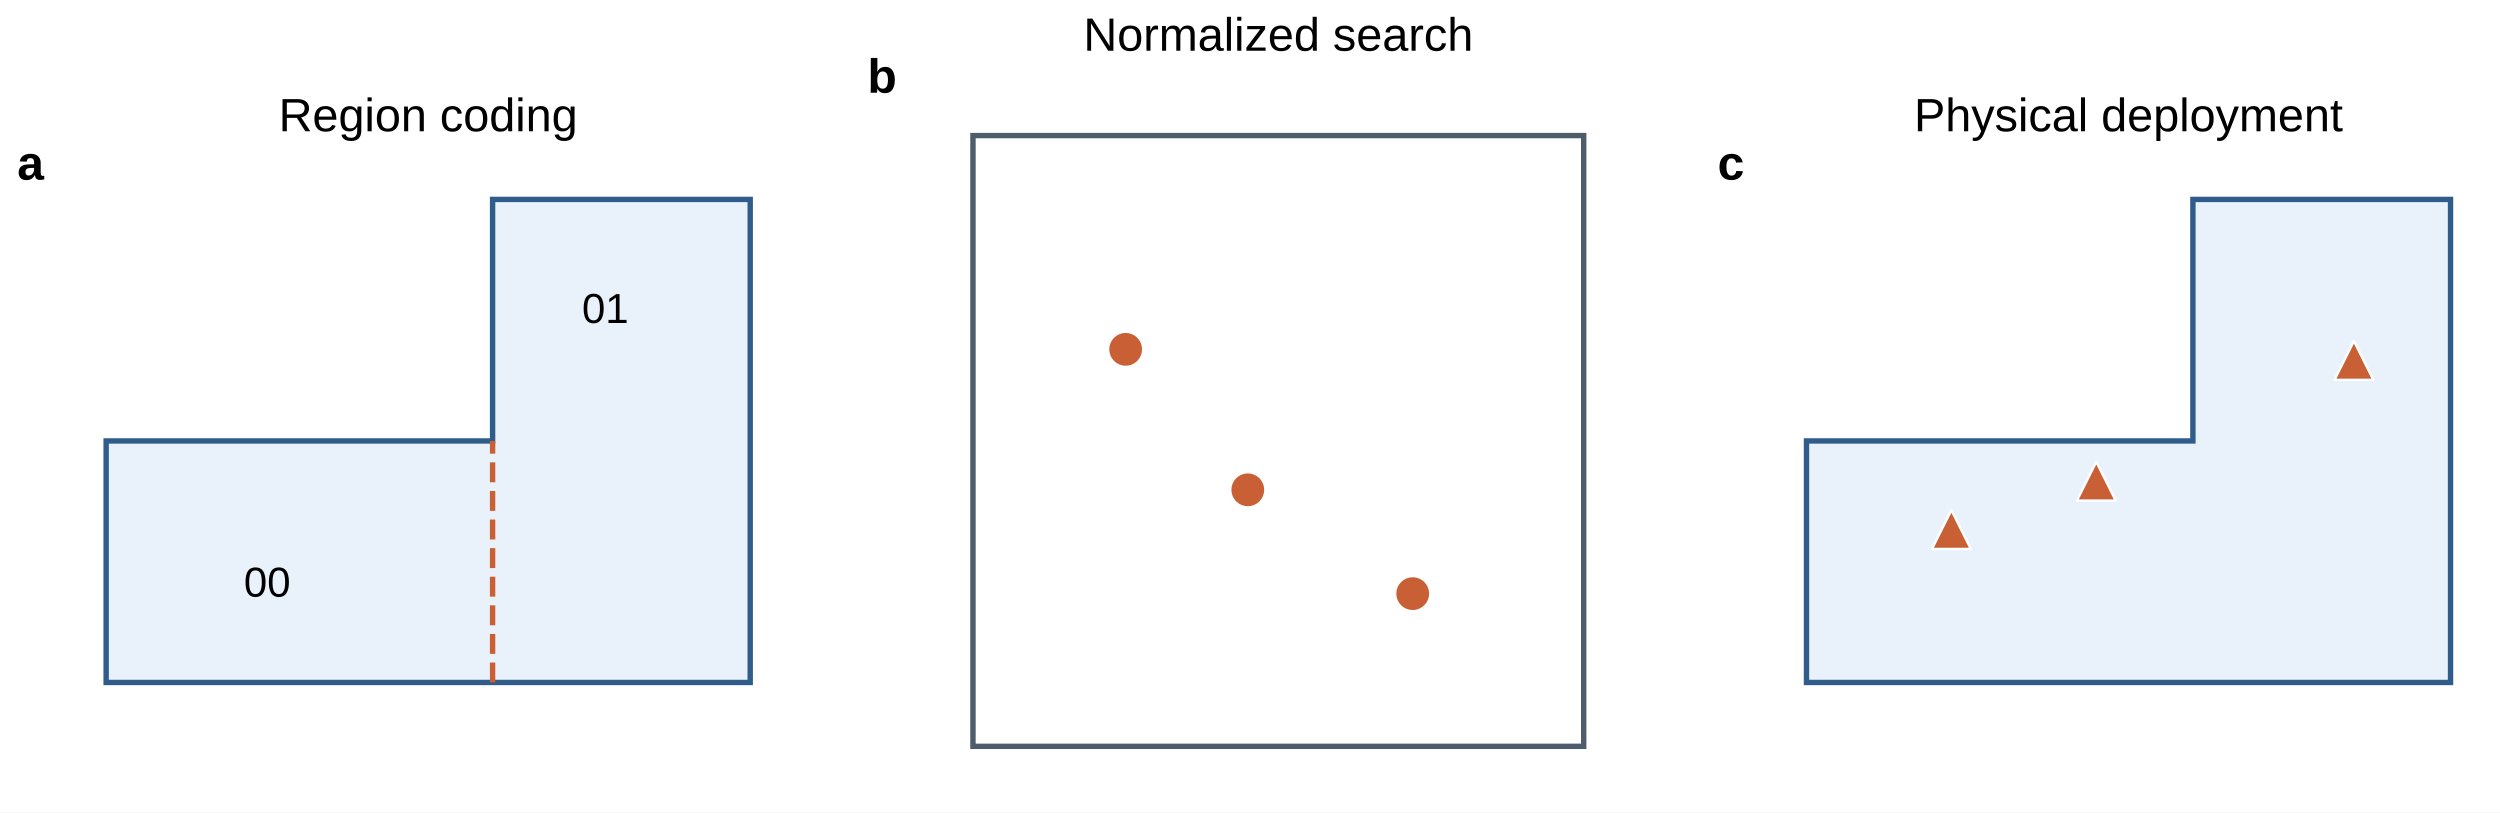
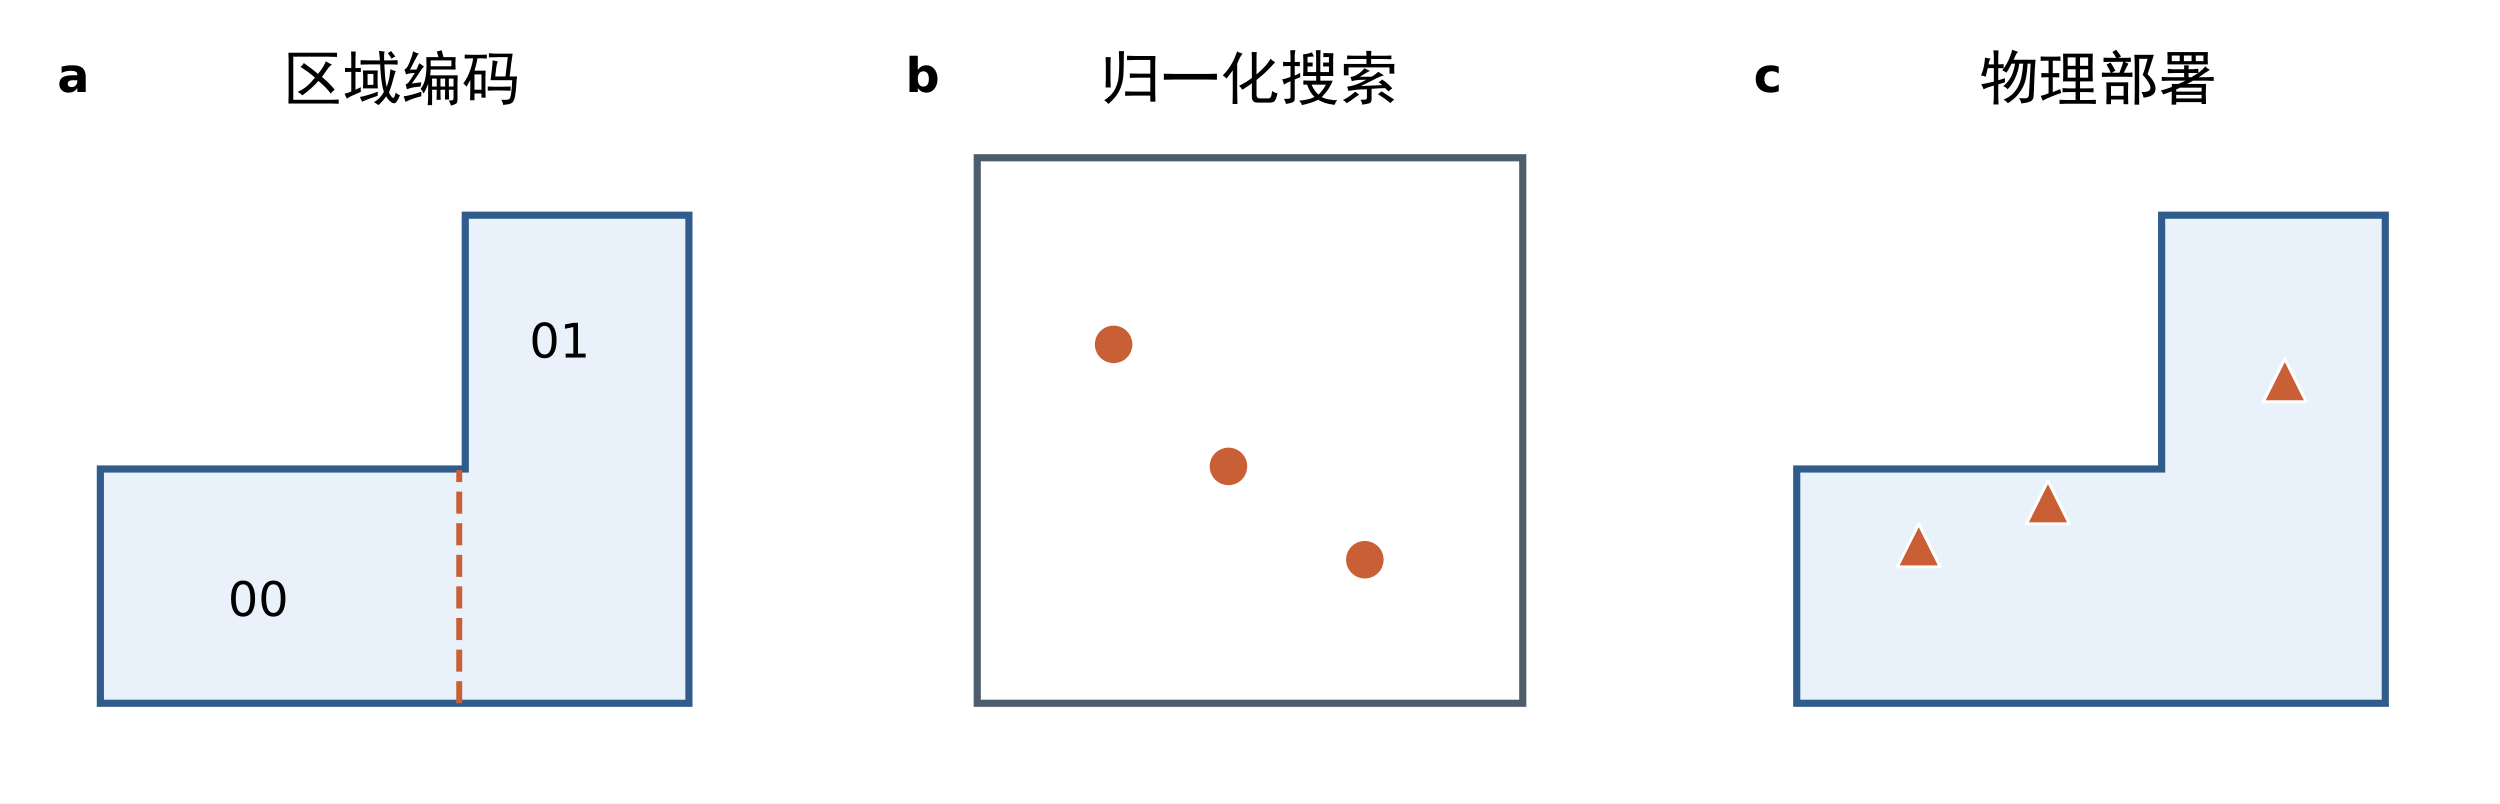
- <svg xmlns="http://www.w3.org/2000/svg" xmlns:xlink="http://www.w3.org/1999/xlink" width="416.973pt" height="135.508pt" viewBox="0 0 416.973 135.508" version="1.1">
+ <svg xmlns="http://www.w3.org/2000/svg" xmlns:xlink="http://www.w3.org/1999/xlink" width="419.299pt" height="134.784pt" viewBox="0 0 419.299 134.784" version="1.1">
  <defs>
    <style type="text/css">*{stroke-linejoin: round; stroke-linecap: butt}</style>
  </defs>
  <g id="figure_1">
    <g id="patch_1">
-       <path d="M 0 135.508  L 416.973 135.508  L 416.973 0  L 0 0  z " style="fill: #ffffff" />
+       <path d="M 0 134.784  L 419.299 134.784  L 419.299 0  L 0 0  z " style="fill: #ffffff" />
    </g>
    <g id="axes_1">
      <g id="patch_2">
-         <path d="M 12.333 119.2  L 130.498 119.2  L 130.498 27.891  L 12.333 27.891  z " style="fill: #ffffff" />
+         <path d="M 16.831 117.953  L 115.546 117.953  L 115.546 36.092  L 78.034 36.092  L 78.034 78.66  L 16.831 78.66  z " clip-path="url(#p7522674076)" style="fill: #e9f2fa; stroke: #2f5c8a; stroke-width: 1.2; stroke-linejoin: miter" />
      </g>
-       <g id="patch_3">
-         <path d="M 17.704 113.829  L 125.127 113.829  L 125.127 33.262  L 82.158 33.262  L 82.158 73.545  L 17.704 73.545  z " clip-path="url(#p0cd3dd2f70)" style="fill: #e9f2fa; stroke: #2f5c8a; stroke-width: 0.9; stroke-linejoin: miter" />
-       </g>
-       <g id="matplotlib.axis_1" />
-       <g id="matplotlib.axis_2" />
      <g id="line2d_1">
-         <path d="M 82.158 113.829  L 82.158 73.545  " clip-path="url(#p0cd3dd2f70)" style="fill: none; stroke-dasharray: 3.33,1.44; stroke-dashoffset: 0; stroke: #c95f35; stroke-width: 0.9" />
+         <path d="M 77.023 117.953  L 77.023 78.828  " clip-path="url(#p7522674076)" style="fill: none; stroke-dasharray: 3.7,1.6; stroke-dashoffset: 0; stroke: #c95f35" />
      </g>
      <g id="text_1">
-         <text style="font-weight: 700; font-size: 8px; font-family: 'Arial', 'Helvetica', 'DejaVu Sans', sans-serif; text-anchor: start" x="2.88" y="29.965" transform="rotate(-0 2.88 29.96479)">a</text>
+         <g transform="translate(9.60768 15.4267) scale(0.08 -0.08)">
+           <defs>
+             <path id="DejaVuSans-Bold-61" d="M 2106 1575  Q 1756 1575 1579 1456  Q 1403 1338 1403 1106  Q 1403 894 1545 773  Q 1688 653 1941 653  Q 2256 653 2472 879  Q 2688 1106 2688 1447  L 2688 1575  L 2106 1575  z M 3816 1997  L 3816 0  L 2688 0  L 2688 519  Q 2463 200 2181 54  Q 1900 -91 1497 -91  Q 953 -91 614 226  Q 275 544 275 1050  Q 275 1666 698 1953  Q 1122 2241 2028 2241  L 2688 2241  L 2688 2328  Q 2688 2594 2478 2717  Q 2269 2841 1825 2841  Q 1466 2841 1156 2769  Q 847 2697 581 2553  L 581 3406  Q 941 3494 1303 3539  Q 1666 3584 2028 3584  Q 2975 3584 3395 3211  Q 3816 2838 3816 1997  z " transform="scale(0.015625)" />
+           </defs>
+           <use xlink:href="#DejaVuSans-Bold-61" />
+         </g>
      </g>
      <g id="text_2">
-         <text style="font-size: 7px; font-family: 'Arial', 'Helvetica', 'DejaVu Sans', sans-serif; text-anchor: middle" x="44.56" y="99.525" transform="rotate(-0 44.55991 99.52511)">00</text>
+         <g transform="translate(47.392 16.61764) scale(0.1 -0.1)">
+           <defs>
+             <path id="SimHei-533a" d="M 5850 4525  Q 5475 4550 4850 4550  L 1150 4550  L 1150 -75  L 5225 -75  Q 5725 -75 6025 -50  L 6025 -500  Q 5700 -475 5175 -475  L 625 -475  Q 650 125 650 400  L 650 4200  Q 650 4625 625 4975  L 5850 4975  L 5850 4525  z M 2275 3875  Q 3150 3275 3800 2700  Q 4375 3375 4650 4050  Q 4925 3875 5300 3700  Q 5025 3525 4825 3225  Q 4625 2925 4225 2375  Q 5075 1675 5600 1000  Q 5300 800 5175 575  Q 4775 1175 3850 1950  Q 3475 1525 3087 1175  Q 2700 825 2125 400  Q 1900 625 1625 775  Q 2125 1000 2525 1312  Q 2925 1625 3475 2300  Q 2850 2875 1925 3450  Q 2175 3650 2275 3875  z " transform="scale(0.015625)" />
+             <path id="SimHei-57df" d="M 4550 5100  Q 4475 4775 4500 4150  L 5025 4150  Q 5450 4150 5950 4175  L 5950 3700  Q 5475 3725 5025 3725  L 4525 3725  Q 4550 3050 4600 2462  Q 4650 1875 4775 1275  Q 4975 1850 5050 2275  Q 5125 2700 5175 3200  Q 5425 3075 5750 3000  Q 5675 2875 5537 2337  Q 5400 1800 5287 1450  Q 5175 1100 5025 700  Q 5125 450 5312 237  Q 5500 25 5587 212  Q 5675 400 5750 700  Q 5900 525 6200 400  Q 6000 -100 5800 -337  Q 5600 -575 5250 -325  Q 4900 -75 4725 300  Q 4575 75 4362 -175  Q 4150 -425 3875 -650  Q 3750 -525 3400 -325  Q 3750 -150 4037 162  Q 4325 475 4475 775  Q 4350 1175 4287 1512  Q 4225 1850 4162 2450  Q 4100 3050 4075 3725  L 3150 3725  Q 2525 3725 1975 3700  L 1975 4175  Q 2525 4150 3150 4150  L 4050 4150  Q 4025 4600 3950 5175  Q 4250 5125 4550 5100  z M 975 4250  Q 975 4800 950 5100  L 1450 5100  Q 1425 4750 1425 4250  L 1425 3325  Q 1625 3325 2000 3350  L 2000 2900  Q 1625 2925 1425 2925  L 1425 1000  Q 1550 1075 2000 1275  Q 1975 1075 2000 775  Q 1675 625 1200 425  Q 725 225 500 50  Q 375 325 250 575  Q 475 625 662 687  Q 850 750 975 825  L 975 2925  Q 625 2925 300 2900  L 300 3350  Q 600 3325 975 3325  L 975 4250  z M 3800 1750  Q 3800 1425 3825 1150  L 2225 1150  Q 2250 1375 2250 1575  L 2250 2525  Q 2250 2825 2225 3075  L 3825 3075  Q 3800 2875 3800 2675  L 3800 1750  z M 1900 225  Q 2300 300 2850 462  Q 3400 625 3825 800  Q 3800 600 3800 350  Q 3500 250 3012 75  Q 2525 -100 2125 -275  Q 2025 -25 1900 225  z M 3350 1525  L 3350 2700  L 2725 2700  L 2725 1525  L 3350 1525  z M 5300 4325  Q 5150 4625 4900 4925  Q 5050 5050 5250 5150  Q 5450 4900 5700 4575  Q 5475 4475 5300 4325  z " transform="scale(0.015625)" />
+             <path id="SimHei-7f16" d="M 4275 5250  Q 4375 4850 4475 4500  L 5775 4500  Q 5750 4200 5750 3825  Q 5750 3450 5775 3175  L 3100 3175  Q 3075 2800 3050 2550  L 6000 2550  Q 5975 2150 5975 1700  L 5975 -25  Q 5975 -400 5812 -500  Q 5650 -600 5275 -700  Q 5200 -400 5050 -150  Q 5400 -150 5475 -112  Q 5550 -75 5550 150  L 5550 1000  L 5050 1000  Q 5050 450 5075 -50  L 4625 -50  Q 4650 450 4650 1000  L 4150 1000  Q 4150 225 4175 -75  L 3725 -75  Q 3750 225 3750 1000  L 3250 1000  L 3250 -650  L 2775 -650  Q 2825 -175 2825 275  L 2825 1625  Q 2625 1075 2350 600  Q 2175 925 2025 1100  Q 2250 1400 2375 1700  Q 2500 2000 2575 2525  Q 2650 3050 2650 3575  Q 2650 4100 2625 4500  L 3925 4500  Q 3875 4775 3750 5100  Q 4075 5175 4275 5250  z M 1825 4875  Q 1675 4725 1387 4150  Q 1100 3575 875 3150  L 1575 3175  Q 1725 3475 1875 3850  Q 2100 3675 2375 3500  Q 2150 3275 1862 2812  Q 1575 2350 1075 1675  Q 1600 1725 2075 1800  L 2025 1350  Q 1725 1325 1350 1275  Q 975 1225 550 1050  Q 500 1325 400 1575  Q 600 1600 825 1925  Q 1050 2250 1400 2800  Q 1175 2800 950 2775  Q 725 2750 450 2650  Q 375 2950 275 3175  Q 525 3225 800 3862  Q 1075 4500 1225 5125  Q 1525 4950 1825 4875  z M 5325 3525  L 5325 4150  L 3100 4150  L 3100 3525  L 5325 3525  z M 2100 800  Q 2075 525 2100 300  Q 1575 175 1212 50  Q 850 -75 400 -300  L 200 300  Q 500 325 1037 462  Q 1575 600 2100 800  z M 4650 1350  L 4650 2200  L 4150 2200  L 4150 1350  L 4650 1350  z M 5550 1350  L 5550 2200  L 5050 2200  L 5050 1350  L 5550 1350  z M 3750 1350  L 3750 2200  L 3250 2200  L 3250 1350  L 3750 1350  z " transform="scale(0.015625)" />
+             <path id="SimHei-7801" d="M 1975 4750  Q 2325 4750 2725 4775  L 2725 4350  Q 2300 4375 2100 4375  L 1725 4375  Q 1625 3775 1400 3050  L 2600 3050  Q 2575 2625 2575 2300  L 2575 1100  Q 2575 775 2600 150  L 2150 150  L 2150 600  L 1400 600  L 1400 -125  L 925 -125  Q 950 500 950 875  L 950 2050  Q 775 1725 550 1325  Q 400 1525 200 1675  Q 650 2275 925 3062  Q 1200 3850 1250 4375  Q 800 4375 350 4350  L 350 4775  Q 800 4750 1125 4750  L 1975 4750  z M 4725 2425  L 4975 4500  L 3825 4500  Q 3400 4500 2950 4475  L 2950 4925  Q 3400 4875 3825 4875  L 5500 4875  Q 5375 4200 5175 2425  L 5975 2425  Q 5925 2150 5887 1500  Q 5850 850 5750 300  Q 5650 -250 5412 -412  Q 5175 -575 4475 -625  Q 4450 -350 4275 -75  Q 4925 -100 5100 -25  Q 5275 50 5350 712  Q 5425 1375 5450 2025  L 3125 2025  Q 3200 2575 3262 3112  Q 3325 3650 3350 4150  L 3900 4050  Q 3800 3800 3737 3362  Q 3675 2925 3625 2425  L 4725 2425  z M 2150 1000  L 2150 2650  L 1400 2650  L 1400 1000  L 2150 1000  z M 4325 1325  Q 4625 1325 5275 1350  L 5275 900  Q 4600 925 4150 925  L 3500 925  Q 3225 925 2825 900  L 2825 1350  Q 3100 1325 3500 1325  L 4325 1325  z " transform="scale(0.015625)" />
+           </defs>
+           <use xlink:href="#SimHei-533a" />
+           <use xlink:href="#SimHei-57df" transform="translate(100 0)" />
+           <use xlink:href="#SimHei-7f16" transform="translate(200 0)" />
+           <use xlink:href="#SimHei-7801" transform="translate(300 0)" />
+         </g>
      </g>
      <g id="text_3">
-         <text style="font-size: 7px; font-family: 'Arial', 'Helvetica', 'DejaVu Sans', sans-serif; text-anchor: middle" x="100.957" y="53.871" transform="rotate(-0 100.9567 53.87056)">01</text>
+         <g transform="translate(38.2252 103.307) scale(0.08 -0.08)">
+           <defs>
+             <path id="DejaVuSans-30" d="M 2034 4250  Q 1547 4250 1301 3770  Q 1056 3291 1056 2328  Q 1056 1369 1301 889  Q 1547 409 2034 409  Q 2525 409 2770 889  Q 3016 1369 3016 2328  Q 3016 3291 2770 3770  Q 2525 4250 2034 4250  z M 2034 4750  Q 2819 4750 3233 4129  Q 3647 3509 3647 2328  Q 3647 1150 3233 529  Q 2819 -91 2034 -91  Q 1250 -91 836 529  Q 422 1150 422 2328  Q 422 3509 836 4129  Q 1250 4750 2034 4750  z " transform="scale(0.015625)" />
+           </defs>
+           <use xlink:href="#DejaVuSans-30" />
+           <use xlink:href="#DejaVuSans-30" transform="translate(63.62305 0)" />
+         </g>
      </g>
      <g id="text_4">
-         <text style="font-size: 7.8px; font-family: 'Arial', 'Helvetica', 'DejaVu Sans', sans-serif; text-anchor: middle" x="71.416" y="21.891" transform="rotate(-0 71.41553 21.8909)">Region coding</text>
+         <g transform="translate(88.78648 59.96878) scale(0.08 -0.08)">
+           <defs>
+             <path id="DejaVuSans-31" d="M 794 531  L 1825 531  L 1825 4091  L 703 3866  L 703 4441  L 1819 4666  L 2450 4666  L 2450 531  L 3481 531  L 3481 0  L 794 0  L 794 531  z " transform="scale(0.015625)" />
+           </defs>
+           <use xlink:href="#DejaVuSans-30" />
+           <use xlink:href="#DejaVuSans-31" transform="translate(63.62305 0)" />
+         </g>
      </g>
    </g>
    <g id="axes_2">
-       <g id="patch_4">
-         <path d="M 154.131 132.628  L 272.296 132.628  L 272.296 14.463  L 154.131 14.463  z " style="fill: #ffffff" />
+       <g id="patch_3">
+         <path d="M 163.904 117.953  L 255.395 117.953  L 255.395 26.461  L 163.904 26.461  L 163.904 117.953  z " clip-path="url(#pb91634d609)" style="fill: none; stroke: #4e5d6c; stroke-width: 1.2; stroke-linejoin: miter" />
      </g>
-       <g id="patch_5">
-         <path d="M 162.28 124.479  L 264.146 124.479  L 264.146 22.612  L 162.28 22.612  L 162.28 124.479  z " clip-path="url(#p10d18b9b78)" style="fill: none; stroke: #4e5d6c; stroke-width: 0.9; stroke-linejoin: miter" />
+       <g id="text_5">
+         <g transform="translate(151.8651 15.4267) scale(0.08 -0.08)">
+           <defs>
+             <path id="DejaVuSans-Bold-62" d="M 2400 722  Q 2759 722 2948 984  Q 3138 1247 3138 1747  Q 3138 2247 2948 2509  Q 2759 2772 2400 2772  Q 2041 2772 1848 2508  Q 1656 2244 1656 1747  Q 1656 1250 1848 986  Q 2041 722 2400 722  z M 1656 2988  Q 1888 3294 2169 3439  Q 2450 3584 2816 3584  Q 3463 3584 3878 3070  Q 4294 2556 4294 1747  Q 4294 938 3878 423  Q 3463 -91 2816 -91  Q 2450 -91 2169 54  Q 1888 200 1656 506  L 1656 0  L 538 0  L 538 4863  L 1656 4863  L 1656 2988  z " transform="scale(0.015625)" />
+           </defs>
+           <use xlink:href="#DejaVuSans-Bold-62" />
+         </g>
+       </g>
+       <g id="text_6">
+         <g transform="translate(184.6494 16.57858) scale(0.1 -0.1)">
+           <defs>
+             <path id="SimHei-5f52" d="M 2600 800  Q 3075 775 3600 775  L 5300 775  L 5300 2275  L 4150 2275  Q 3550 2275 3100 2250  L 3100 2725  Q 3550 2700 4150 2700  L 5300 2700  L 5300 4175  L 3775 4175  Q 3300 4175 2800 4150  L 2800 4625  Q 3250 4600 3725 4600  L 5850 4600  Q 5825 4075 5825 3775  L 5825 825  Q 5825 200 5850 -300  L 5300 -300  L 5300 350  L 3600 350  Q 3075 350 2600 325  L 2600 800  z M 350 -150  Q 1125 325 1475 975  Q 1825 1625 1900 2362  Q 1975 3100 1962 3837  Q 1950 4575 1925 5125  L 2475 5125  Q 2450 4725 2450 3950  Q 2450 3175 2400 2437  Q 2350 1700 2012 950  Q 1675 200 800 -550  Q 625 -325 350 -150  z M 500 1225  Q 525 1650 525 2050  L 525 3700  Q 525 4125 500 4475  L 1050 4475  Q 1025 4100 1025 3700  L 1025 2050  Q 1025 1650 1050 1225  L 500 1225  z " transform="scale(0.015625)" />
+             <path id="SimHei-4e00" d="M 4875 2675  Q 5525 2675 6050 2700  L 6050 2050  Q 5525 2075 4900 2075  L 1600 2075  Q 950 2075 350 2050  L 350 2700  Q 950 2675 1600 2675  L 4875 2675  z " transform="scale(0.015625)" />
+             <path id="SimHei-5316" d="M 3925 5025  Q 3900 4900 3900 4400  L 3900 2625  Q 4375 3025 4775 3450  Q 5175 3875 5400 4300  Q 5600 4100 5900 3925  Q 5700 3700 5225 3212  Q 4750 2725 4487 2512  Q 4225 2300 3900 2025  L 3900 450  Q 3900 50 4225 50  L 5200 50  Q 5400 75 5462 262  Q 5525 450 5575 850  Q 5800 650 6150 600  Q 6000 -100 5825 -250  Q 5650 -400 5350 -400  L 3950 -400  Q 3425 -400 3400 200  L 3400 1675  Q 3225 1525 2962 1350  Q 2700 1175 2375 975  Q 2225 1225 2025 1400  Q 2350 1550 2737 1787  Q 3125 2025 3400 2250  L 3400 4500  Q 3400 4800 3375 5025  L 3925 5025  z M 2400 4850  Q 2175 4550 2075 4337  Q 1975 4125 1825 3775  L 1825 675  Q 1825 -75 1850 -550  L 1325 -550  Q 1350 -125 1350 650  L 1350 3050  Q 1125 2725 962 2525  Q 800 2325 675 2175  Q 500 2375 275 2525  Q 625 2850 875 3212  Q 1125 3575 1312 3912  Q 1500 4250 1625 4575  Q 1750 4900 1825 5100  Q 1975 4975 2400 4850  z " transform="scale(0.015625)" />
+             <path id="SimHei-641c" d="M 2525 1975  Q 2850 1950 3225 1950  L 3900 1950  L 3900 2450  L 2500 2450  Q 2525 2800 2525 3075  L 2525 4200  Q 2525 4475 2500 4775  Q 3175 4850 3450 5000  Q 3600 4650 3675 4550  Q 3450 4525 2975 4500  L 2975 3900  L 3525 3900  L 3525 3475  L 2975 3475  L 2975 2875  L 3900 2875  L 3900 4575  Q 3900 4850 3875 5225  L 4375 5225  Q 4350 4925 4350 4600  L 4350 2875  L 5275 2875  L 5275 3475  L 4650 3475  L 4650 3900  L 5275 3900  L 5275 4500  Q 4975 4500 4675 4475  L 4675 4925  Q 4975 4900 5200 4900  L 5750 4900  Q 5725 4600 5725 4300  L 5725 3100  Q 5725 2675 5750 2450  L 4350 2450  L 4350 1950  L 5675 1950  Q 5550 1600 5275 1150  Q 5000 700 4500 200  Q 4775 25 5275 -62  Q 5775 -150 6175 -150  Q 6000 -300 5875 -650  Q 5175 -550 4812 -425  Q 4450 -300 4125 -100  Q 3700 -300 3350 -412  Q 3000 -525 2375 -675  Q 2325 -450 2075 -200  Q 3125 -100 3725 200  Q 3450 475 3275 762  Q 3100 1050 2925 1525  L 2525 1525  L 2525 1975  z M 1150 4550  Q 1150 4925 1125 5225  L 1675 5225  Q 1600 4925 1600 4600  L 1600 3950  Q 1925 3950 2150 3975  L 2150 3500  Q 1900 3525 1600 3525  L 1600 2500  Q 2000 2650 2175 2800  Q 2175 2675 2200 2325  Q 2075 2275 1600 2075  L 1600 0  Q 1600 -300 1350 -387  Q 1100 -475 650 -550  Q 625 -300 450 0  Q 900 0 1025 25  Q 1150 50 1150 225  L 1150 1900  Q 650 1675 450 1525  Q 325 1950 250 2100  Q 550 2125 1150 2350  L 1150 3525  Q 625 3525 350 3500  L 350 3975  Q 625 3950 1150 3950  L 1150 4550  z M 3400 1525  Q 3750 775 4150 450  Q 4700 1000 4950 1525  L 3400 1525  z " transform="scale(0.015625)" />
+             <path id="SimHei-7d22" d="M 3275 3000  Q 3100 2925 2850 2775  Q 2600 2625 2200 2375  L 3425 2375  Q 3825 2575 4175 2900  Q 4475 2700 4775 2525  Q 4325 2400 3937 2187  Q 3550 1975 2300 1375  Q 3375 1425 4600 1475  Q 4400 1650 4200 1800  Q 4475 1925 4575 2075  Q 5025 1825 5675 1125  Q 5425 975 5275 800  Q 5050 1000 4900 1150  Q 4400 1150 3450 1075  L 3450 -25  Q 3450 -400 3212 -475  Q 2975 -550 2450 -625  Q 2425 -350 2250 -100  Q 2600 -100 2775 -75  Q 2950 -50 2950 125  L 2950 1025  Q 2175 1025 1700 962  Q 1225 900 975 850  Q 900 1100 825 1300  Q 1425 1400 1837 1550  Q 2250 1700 2875 2050  Q 2300 2050 2012 2025  Q 1725 2000 1325 1900  Q 1250 2175 1175 2350  Q 1525 2375 1925 2612  Q 2325 2850 2675 3275  Q 2975 3125 3275 3000  z M 2900 4625  Q 2900 4925 2875 5150  L 3425 5150  Q 3400 4850 3400 4625  L 4775 4625  Q 5050 4625 5575 4650  L 5575 4250  Q 5100 4275 4750 4275  L 3400 4275  L 3400 3750  L 5900 3750  Q 5875 3550 5875 3250  Q 5875 2950 5900 2700  L 5375 2700  L 5375 3375  L 975 3375  L 975 2525  L 475 2525  L 475 3750  L 2900 3750  L 2900 4275  L 1750 4275  Q 1050 4275 825 4250  L 825 4650  Q 1150 4625 1725 4625  L 2900 4625  z M 4525 800  Q 5175 375 5875 -75  Q 5650 -250 5475 -450  Q 4800 100 4125 500  Q 4350 675 4525 800  z M 2125 450  Q 1900 325 1575 75  Q 1250 -175 775 -475  Q 650 -275 375 -125  Q 1100 225 1700 775  Q 1900 600 2125 450  z " transform="scale(0.015625)" />
+           </defs>
+           <use xlink:href="#SimHei-5f52" />
+           <use xlink:href="#SimHei-4e00" transform="translate(100 0)" />
+           <use xlink:href="#SimHei-5316" transform="translate(200 0)" />
+           <use xlink:href="#SimHei-641c" transform="translate(300 0)" />
+           <use xlink:href="#SimHei-7d22" transform="translate(400 0)" />
+         </g>
      </g>
      <g id="PathCollection_1">
        <defs>
-           <path id="mf1b62c091d" d="M 0 2.236  C 0.593 2.236 1.162 2 1.581 1.581  C 2 1.162 2.236 0.593 2.236 0  C 2.236 -0.593 2 -1.162 1.581 -1.581  C 1.162 -2 0.593 -2.236 0 -2.236  C -0.593 -2.236 -1.162 -2 -1.581 -1.581  C -2 -1.162 -2.236 -0.593 -2.236 0  C -2.236 0.593 -2 1.162 -1.581 1.581  C -1.162 2 -0.593 2.236 0 2.236  z " style="stroke: #c95f35" />
+           <path id="m721d0fe823" d="M 0 2.646  C 0.702 2.646 1.375 2.367 1.871 1.871  C 2.367 1.375 2.646 0.702 2.646 0  C 2.646 -0.702 2.367 -1.375 1.871 -1.871  C 1.375 -2.367 0.702 -2.646 0 -2.646  C -0.702 -2.646 -1.375 -2.367 -1.871 -1.871  C -2.367 -1.375 -2.646 -0.702 -2.646 0  C -2.646 0.702 -2.367 1.375 -1.871 1.871  C -1.375 2.367 -0.702 2.646 0 2.646  z " style="stroke: #c95f35" />
        </defs>
-         <g clip-path="url(#p10d18b9b78)">
-           <use xlink:href="#mf1b62c091d" x="187.747" y="58.266" style="fill: #c95f35; stroke: #c95f35" />
-           <use xlink:href="#mf1b62c091d" x="235.624" y="99.012" style="fill: #c95f35; stroke: #c95f35" />
-           <use xlink:href="#mf1b62c091d" x="208.12" y="81.695" style="fill: #c95f35; stroke: #c95f35" />
+         <g clip-path="url(#pb91634d609)">
+           <use xlink:href="#m721d0fe823" x="186.776" y="57.761" style="fill: #c95f35; stroke: #c95f35" />
+           <use xlink:href="#m721d0fe823" x="228.911" y="93.876" style="fill: #c95f35; stroke: #c95f35" />
+           <use xlink:href="#m721d0fe823" x="206.038" y="78.227" style="fill: #c95f35; stroke: #c95f35" />
        </g>
-       </g>
-       <g id="matplotlib.axis_3" />
-       <g id="matplotlib.axis_4" />
-       <g id="text_5">
-         <text style="font-weight: 700; font-size: 8px; font-family: 'Arial', 'Helvetica', 'DejaVu Sans', sans-serif; text-anchor: start" x="144.678" y="15.463" transform="rotate(-0 144.6776 15.46276)">b</text>
-       </g>
-       <g id="text_6">
-         <text style="font-size: 7.8px; font-family: 'Arial', 'Helvetica', 'DejaVu Sans', sans-serif; text-anchor: middle" x="213.213" y="8.463" transform="rotate(-0 213.2132 8.463094)">Normalized search</text>
      </g>
    </g>
    <g id="axes_3">
-       <g id="patch_6">
-         <path d="M 295.928 119.2  L 414.093 119.2  L 414.093 27.891  L 295.928 27.891  z " style="fill: #ffffff" />
-       </g>
-       <g id="patch_7">
-         <path d="M 301.3 113.829  L 408.722 113.829  L 408.722 33.262  L 365.753 33.262  L 365.753 73.545  L 301.3 73.545  z " clip-path="url(#p25c25236ef)" style="fill: #e9f2fa; stroke: #2f5c8a; stroke-width: 0.9; stroke-linejoin: miter" />
+       <g id="patch_4">
+         <path d="M 301.346 117.953  L 400.06 117.953  L 400.06 36.092  L 362.549 36.092  L 362.549 78.66  L 301.346 78.66  z " clip-path="url(#pd3d17cfa9a)" style="fill: #e9f2fa; stroke: #2f5c8a; stroke-width: 1.2; stroke-linejoin: miter" />
      </g>
      <g id="PathCollection_2">
        <defs>
-           <path id="m176aa140bf" d="M 0 -3.24  L -3.24 3.24  L 3.24 3.24  z " style="stroke: #ffffff; stroke-width: 0.4" />
+           <path id="mbef49f34aa" d="M 0 -3.606  L -3.606 3.606  L 3.606 3.606  z " style="stroke: #ffffff; stroke-width: 0.5" />
        </defs>
-         <g clip-path="url(#p25c25236ef)">
-           <use xlink:href="#m176aa140bf" x="325.47" y="88.316" style="fill: #c95f35; stroke: #ffffff; stroke-width: 0.4" />
-           <use xlink:href="#m176aa140bf" x="392.609" y="60.118" style="fill: #c95f35; stroke: #ffffff; stroke-width: 0.4" />
-           <use xlink:href="#m176aa140bf" x="349.64" y="80.259" style="fill: #c95f35; stroke: #ffffff; stroke-width: 0.4" />
+         <g clip-path="url(#pd3d17cfa9a)">
+           <use xlink:href="#mbef49f34aa" x="321.811" y="91.469" style="fill: #c95f35; stroke: #ffffff; stroke-width: 0.5" />
+           <use xlink:href="#mbef49f34aa" x="383.207" y="63.78" style="fill: #c95f35; stroke: #ffffff; stroke-width: 0.5" />
+           <use xlink:href="#mbef49f34aa" x="343.48" y="84.246" style="fill: #c95f35; stroke: #ffffff; stroke-width: 0.5" />
        </g>
      </g>
-       <g id="matplotlib.axis_5" />
-       <g id="matplotlib.axis_6" />
      <g id="text_7">
-         <text style="font-weight: 700; font-size: 8px; font-family: 'Arial', 'Helvetica', 'DejaVu Sans', sans-serif; text-anchor: start" x="286.475" y="29.965" transform="rotate(-0 286.4753 29.96479)">c</text>
+         <g transform="translate(294.1225 15.4267) scale(0.08 -0.08)">
+           <defs>
+             <path id="DejaVuSans-Bold-63" d="M 3366 3391  L 3366 2478  Q 3138 2634 2908 2709  Q 2678 2784 2431 2784  Q 1963 2784 1702 2511  Q 1441 2238 1441 1747  Q 1441 1256 1702 982  Q 1963 709 2431 709  Q 2694 709 2930 787  Q 3166 866 3366 1019  L 3366 103  Q 3103 6 2833 -42  Q 2563 -91 2291 -91  Q 1344 -91 809 395  Q 275 881 275 1747  Q 275 2613 809 3098  Q 1344 3584 2291 3584  Q 2566 3584 2833 3536  Q 3100 3488 3366 3391  z " transform="scale(0.015625)" />
+           </defs>
+           <use xlink:href="#DejaVuSans-Bold-63" />
+         </g>
      </g>
      <g id="text_8">
-         <text style="font-size: 7.8px; font-family: 'Arial', 'Helvetica', 'DejaVu Sans', sans-serif; text-anchor: middle" x="355.011" y="21.891" transform="rotate(-0 355.0108 21.8909)">Physical deployment</text>
+         <g transform="translate(331.9069 16.57858) scale(0.1 -0.1)">
+           <defs>
+             <path id="SimHei-7269" d="M 5550 3775  L 5225 3775  Q 5175 2925 5062 2312  Q 4950 1700 4700 1225  Q 4450 750 4087 337  Q 3725 -75 3100 -475  Q 2950 -250 2650 -75  Q 3275 175 3662 575  Q 4050 975 4275 1462  Q 4500 1950 4600 2537  Q 4700 3125 4750 3775  L 4325 3775  Q 4250 3025 3912 2275  Q 3575 1525 3075 1025  Q 2925 1250 2600 1350  Q 3175 1825 3462 2400  Q 3750 2975 3875 3775  L 3500 3775  Q 3175 3125 2950 2800  Q 2750 2975 2500 3050  Q 3025 3750 3275 4375  Q 3525 5000 3575 5275  Q 3925 5125 4200 5050  Q 4075 4950 3962 4725  Q 3850 4500 3725 4200  L 6075 4200  Q 5975 3100 5937 1850  Q 5900 600 5862 225  Q 5825 -150 5500 -287  Q 5175 -425 4550 -500  Q 4525 -225 4300 75  Q 5025 25 5187 100  Q 5350 175 5375 525  L 5550 3775  z M 1250 4325  Q 1100 4125 1025 3700  L 1600 3700  L 1600 4525  Q 1600 4900 1550 5200  L 2100 5200  Q 2075 4900 2075 4525  L 2075 3700  Q 2325 3700 2650 3725  L 2650 3275  Q 2300 3300 2075 3300  L 2075 2000  Q 2500 2100 2775 2225  Q 2775 2000 2800 1775  Q 2475 1675 2075 1550  L 2075 375  Q 2075 -50 2100 -600  L 1550 -600  Q 1600 -100 1600 375  L 1600 1425  Q 1325 1350 1062 1262  Q 800 1175 500 1025  Q 425 1250 250 1575  Q 700 1625 1600 1850  L 1600 3300  L 950 3300  Q 850 2825 725 2375  Q 475 2500 225 2500  Q 450 3025 537 3512  Q 625 4000 650 4425  Q 925 4350 1250 4325  z " transform="scale(0.015625)" />
+             <path id="SimHei-7406" d="M 5825 4850  Q 5800 4525 5800 3425  Q 5800 2350 5825 1875  L 4450 1875  L 4450 1125  L 5200 1125  Q 5650 1125 5900 1150  L 5900 700  Q 5625 725 5200 725  L 4450 725  L 4450 -125  L 5350 -125  Q 5825 -125 6150 -100  L 6150 -550  Q 5825 -525 5375 -525  L 2950 -525  Q 2550 -525 2250 -550  L 2250 -100  Q 2575 -125 2950 -125  L 3975 -125  L 3975 725  L 3150 725  Q 2825 725 2575 700  L 2575 1150  Q 2825 1125 3150 1125  L 3975 1125  L 3975 1875  L 2625 1875  Q 2650 2250 2650 3400  Q 2650 4550 2625 4850  L 5825 4850  z M 1750 4525  Q 2025 4525 2350 4550  L 2350 4075  Q 2000 4100 1750 4100  L 1525 4100  L 1525 2750  Q 1875 2750 2225 2775  L 2225 2300  Q 1875 2325 1525 2325  L 1525 725  Q 2000 900 2325 1050  Q 2375 800 2425 625  Q 1950 475 1362 237  Q 775 0 450 -200  Q 350 50 225 325  Q 550 375 1075 600  L 1075 2325  Q 625 2325 300 2300  L 300 2775  Q 650 2750 1075 2750  L 1075 4100  L 775 4100  Q 550 4100 225 4075  L 225 4550  Q 550 4525 775 4525  L 1750 4525  z M 5325 2275  L 5325 3175  L 4450 3175  L 4450 2275  L 5325 2275  z M 5325 3550  L 5325 4450  L 4450 4450  L 4450 3550  L 5325 3550  z M 3975 2275  L 3975 3175  L 3125 3175  L 3125 2275  L 3975 2275  z M 3975 3550  L 3975 4450  L 3125 4450  L 3125 3550  L 3975 3550  z " transform="scale(0.015625)" />
+             <path id="SimHei-90e8" d="M 5300 2650  Q 5750 2200 5962 1812  Q 6175 1425 6150 1025  Q 6125 625 5812 412  Q 5500 200 4875 125  Q 4825 400 4650 725  Q 5250 725 5437 862  Q 5625 1000 5612 1225  Q 5600 1450 5350 1850  Q 5100 2250 4775 2575  Q 4975 3025 5300 4300  L 4400 4300  L 4400 -625  L 3900 -625  Q 3925 -100 3925 575  L 3925 3625  Q 3925 4175 3875 4725  L 5975 4725  Q 5575 3425 5300 2650  z M 3225 1775  Q 3200 1200 3200 625  Q 3200 50 3225 -575  L 2725 -575  L 2725 -75  L 1375 -75  L 1375 -575  L 875 -575  Q 900 -50 900 525  Q 900 1125 875 1775  L 3225 1775  z M 1925 5275  Q 2325 4775 2450 4550  Q 2300 4475 2175 4400  Q 3225 4400 3500 4425  L 3500 3950  Q 3325 3950 2825 3975  L 3250 3775  Q 3075 3500 2750 2800  Q 3350 2800 3675 2825  L 3675 2350  Q 3350 2375 3025 2375  L 1150 2375  Q 700 2375 400 2350  L 400 2825  Q 575 2800 1350 2800  Q 1175 3225 900 3675  Q 1100 3775 1325 3900  Q 1575 3550 1850 3025  Q 1600 2900 1475 2800  L 2275 2800  Q 2600 3575 2675 3975  L 2075 3975  Q 925 3975 575 3950  L 575 4425  Q 875 4400 1925 4400  Q 1725 4800 1525 5025  Q 1750 5150 1925 5275  z M 2725 325  L 2725 1375  L 1375 1375  L 1375 325  L 2725 325  z " transform="scale(0.015625)" />
+             <path id="SimHei-7f72" d="M 3325 3600  Q 3300 3350 3300 3175  Q 3875 3175 4350 3225  L 4350 2775  Q 4925 3225 5100 3500  Q 5275 3250 5600 3125  Q 5325 2950 5000 2737  Q 4675 2525 4400 2325  L 5200 2325  Q 5600 2325 6000 2350  L 6000 1925  Q 5600 1950 5200 1950  L 3775 1950  Q 3600 1850 3150 1600  L 5175 1600  Q 5150 1150 5150 500  Q 5150 -125 5175 -550  L 4700 -550  L 4700 -350  L 1975 -350  L 1975 -625  L 1475 -625  Q 1500 -150 1500 800  Q 1025 625 575 475  Q 500 700 325 900  Q 700 975 1500 1275  L 1500 1600  L 2200 1600  Q 2700 1800 2975 1950  L 1175 1950  Q 775 1950 425 1925  L 425 2350  Q 775 2325 1200 2325  L 2825 2325  L 2825 2775  L 1825 2775  Q 1425 2775 1075 2750  L 1075 3225  Q 1425 3175 1825 3175  L 2825 3175  L 2825 3600  L 3325 3600  z M 5375 5025  Q 5350 4675 5350 4325  Q 5350 4000 5375 3700  L 1025 3700  Q 1050 4075 1050 4375  Q 1050 4675 1025 5025  L 5375 5025  z M 1975 775  L 4700 775  L 4700 1200  L 2375 1200  Q 2100 1075 1975 1000  L 1975 775  z M 4700 50  L 4700 425  L 1975 425  L 1975 50  L 4700 50  z M 2350 4050  L 2350 4650  L 1500 4650  L 1500 4050  L 2350 4050  z M 3625 4050  L 3625 4650  L 2800 4650  L 2800 4050  L 3625 4050  z M 4900 4050  L 4900 4650  L 4075 4650  L 4075 4050  L 4900 4050  z M 3625 2325  Q 3775 2425 4325 2775  L 3300 2775  L 3300 2325  L 3625 2325  z " transform="scale(0.015625)" />
+           </defs>
+           <use xlink:href="#SimHei-7269" />
+           <use xlink:href="#SimHei-7406" transform="translate(100 0)" />
+           <use xlink:href="#SimHei-90e8" transform="translate(200 0)" />
+           <use xlink:href="#SimHei-7f72" transform="translate(300 0)" />
+         </g>
      </g>
    </g>
  </g>
  <defs>
-     <clipPath id="p0cd3dd2f70">
-       <rect x="12.333" y="27.891" width="118.165" height="91.309" />
+     <clipPath id="p7522674076">
+       <rect x="7.2" y="7.2" width="120.384" height="120.384" />
    </clipPath>
-     <clipPath id="p10d18b9b78">
-       <rect x="154.131" y="14.463" width="118.165" height="118.165" />
+     <clipPath id="pb91634d609">
+       <rect x="149.457" y="7.2" width="120.384" height="120.384" />
    </clipPath>
-     <clipPath id="p25c25236ef">
-       <rect x="295.928" y="27.891" width="118.165" height="91.309" />
+     <clipPath id="pd3d17cfa9a">
+       <rect x="291.715" y="7.2" width="120.384" height="120.384" />
    </clipPath>
  </defs>
</svg>
